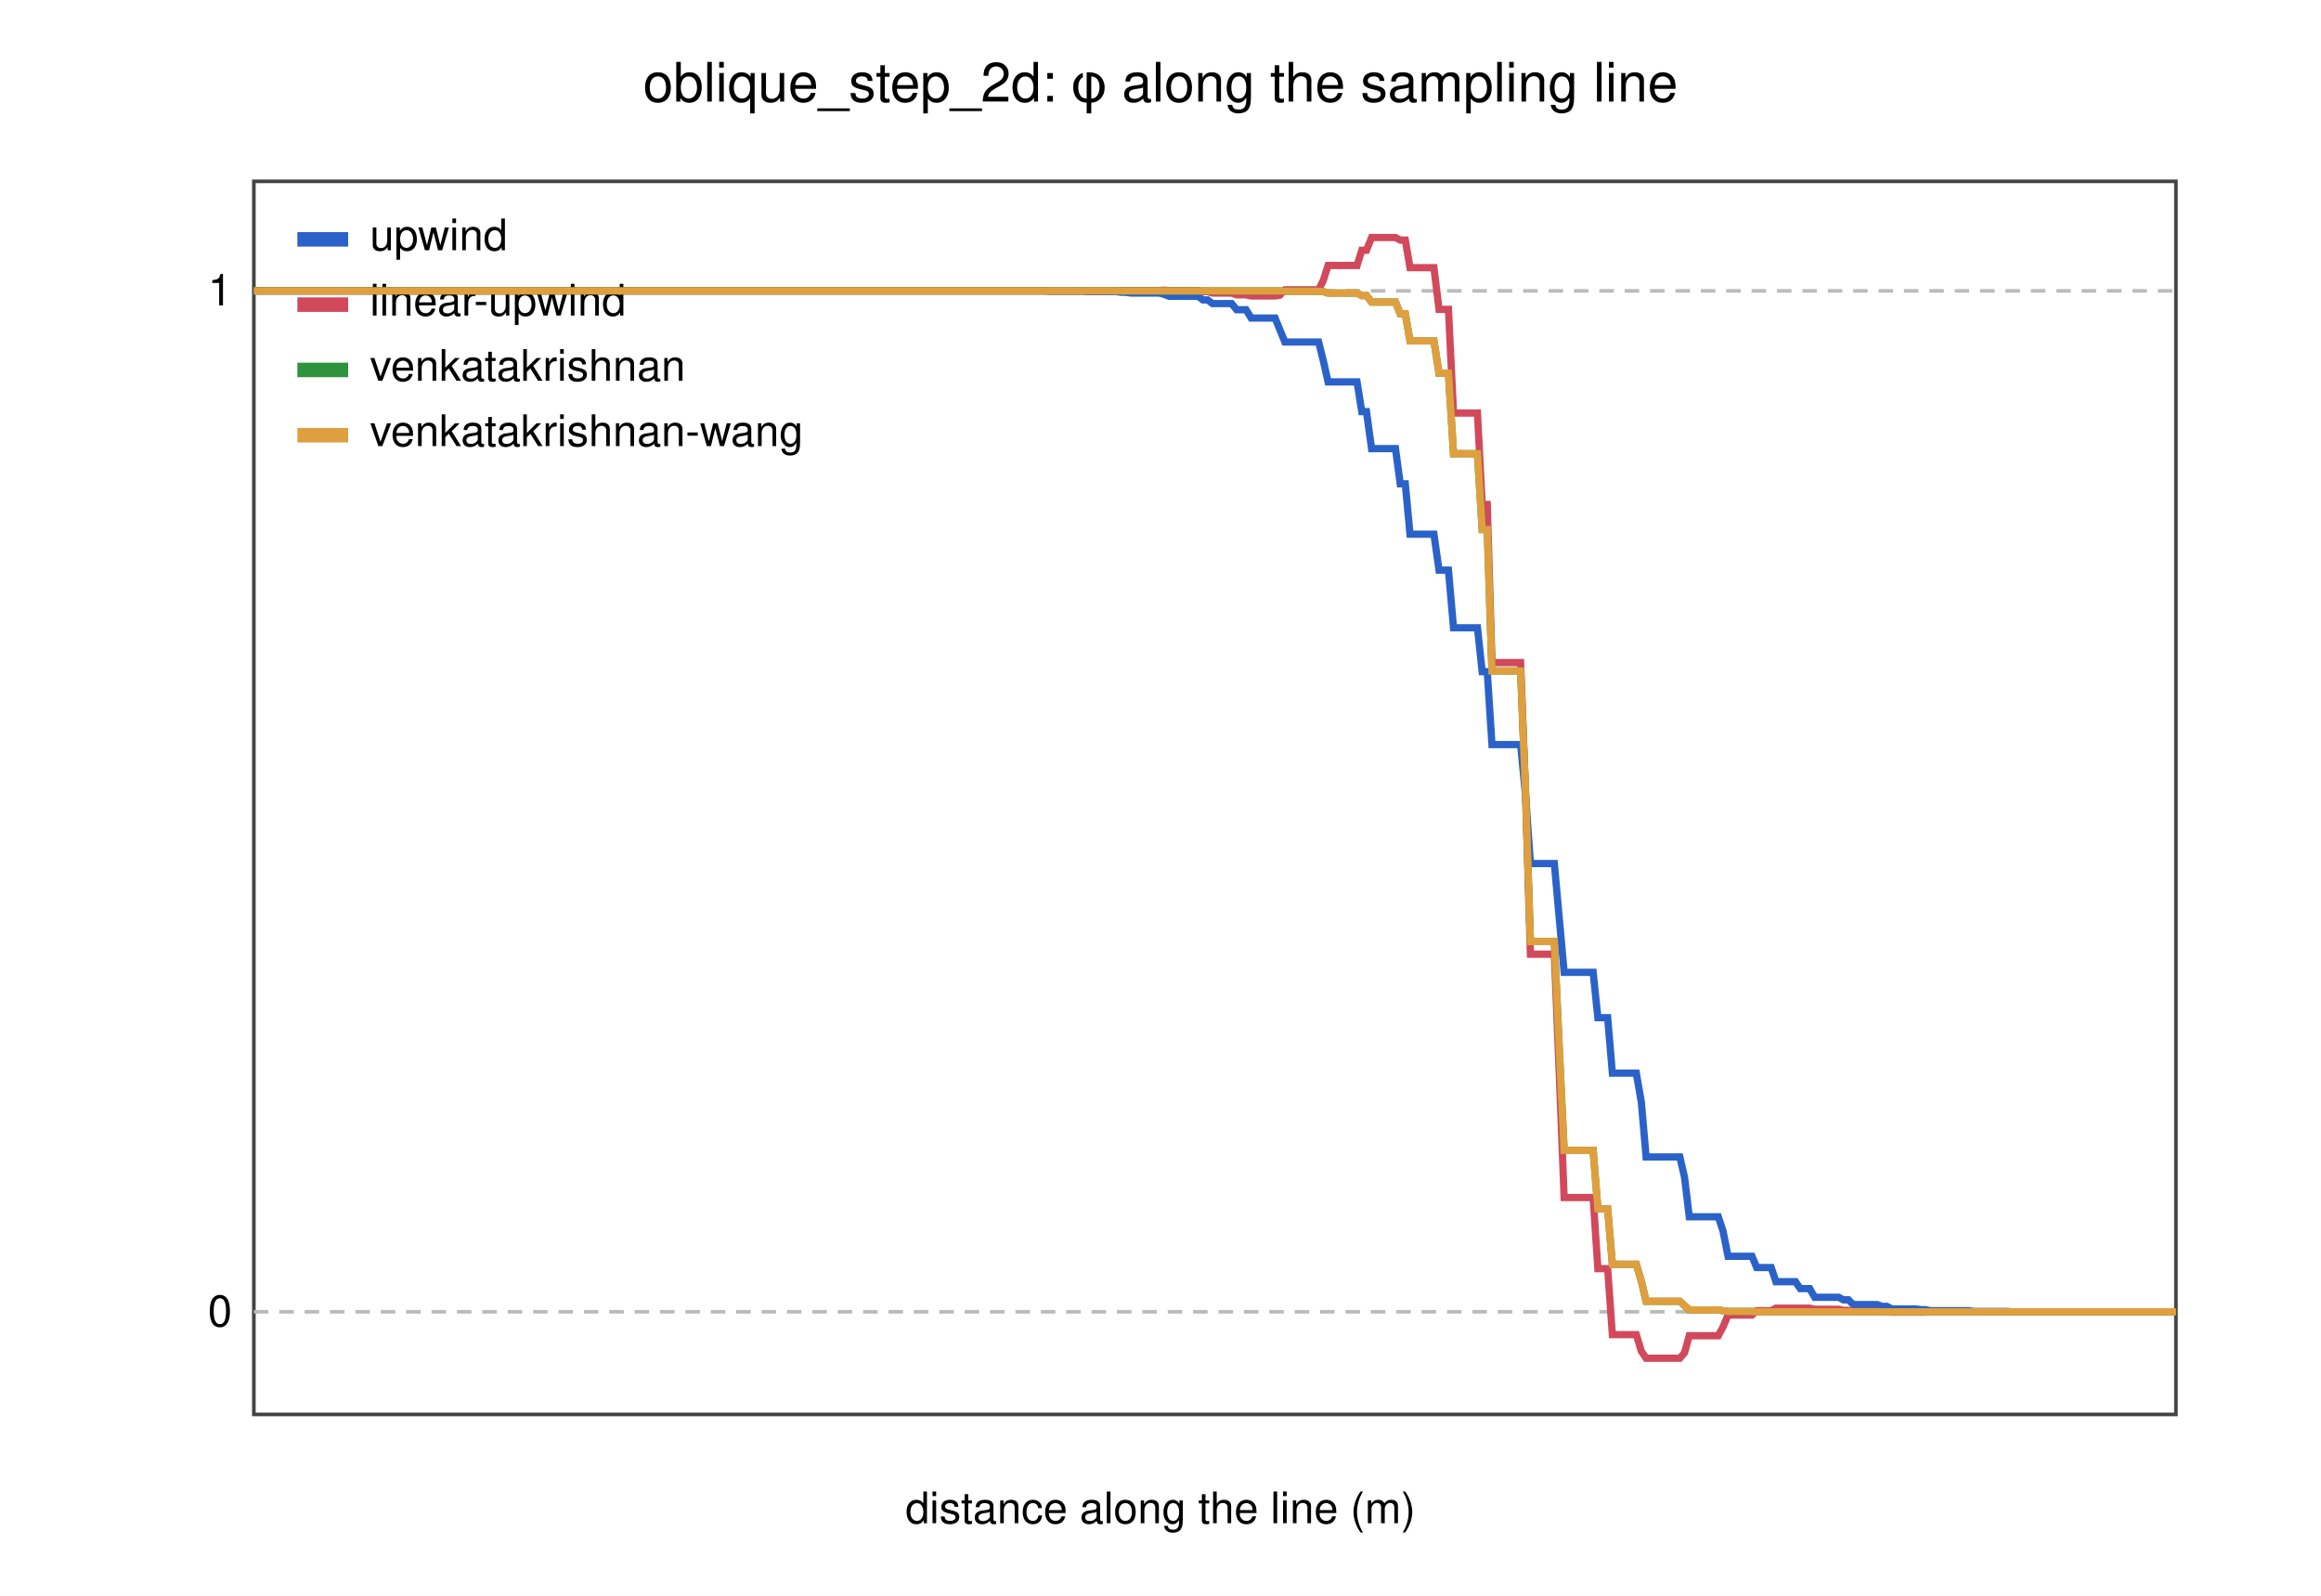
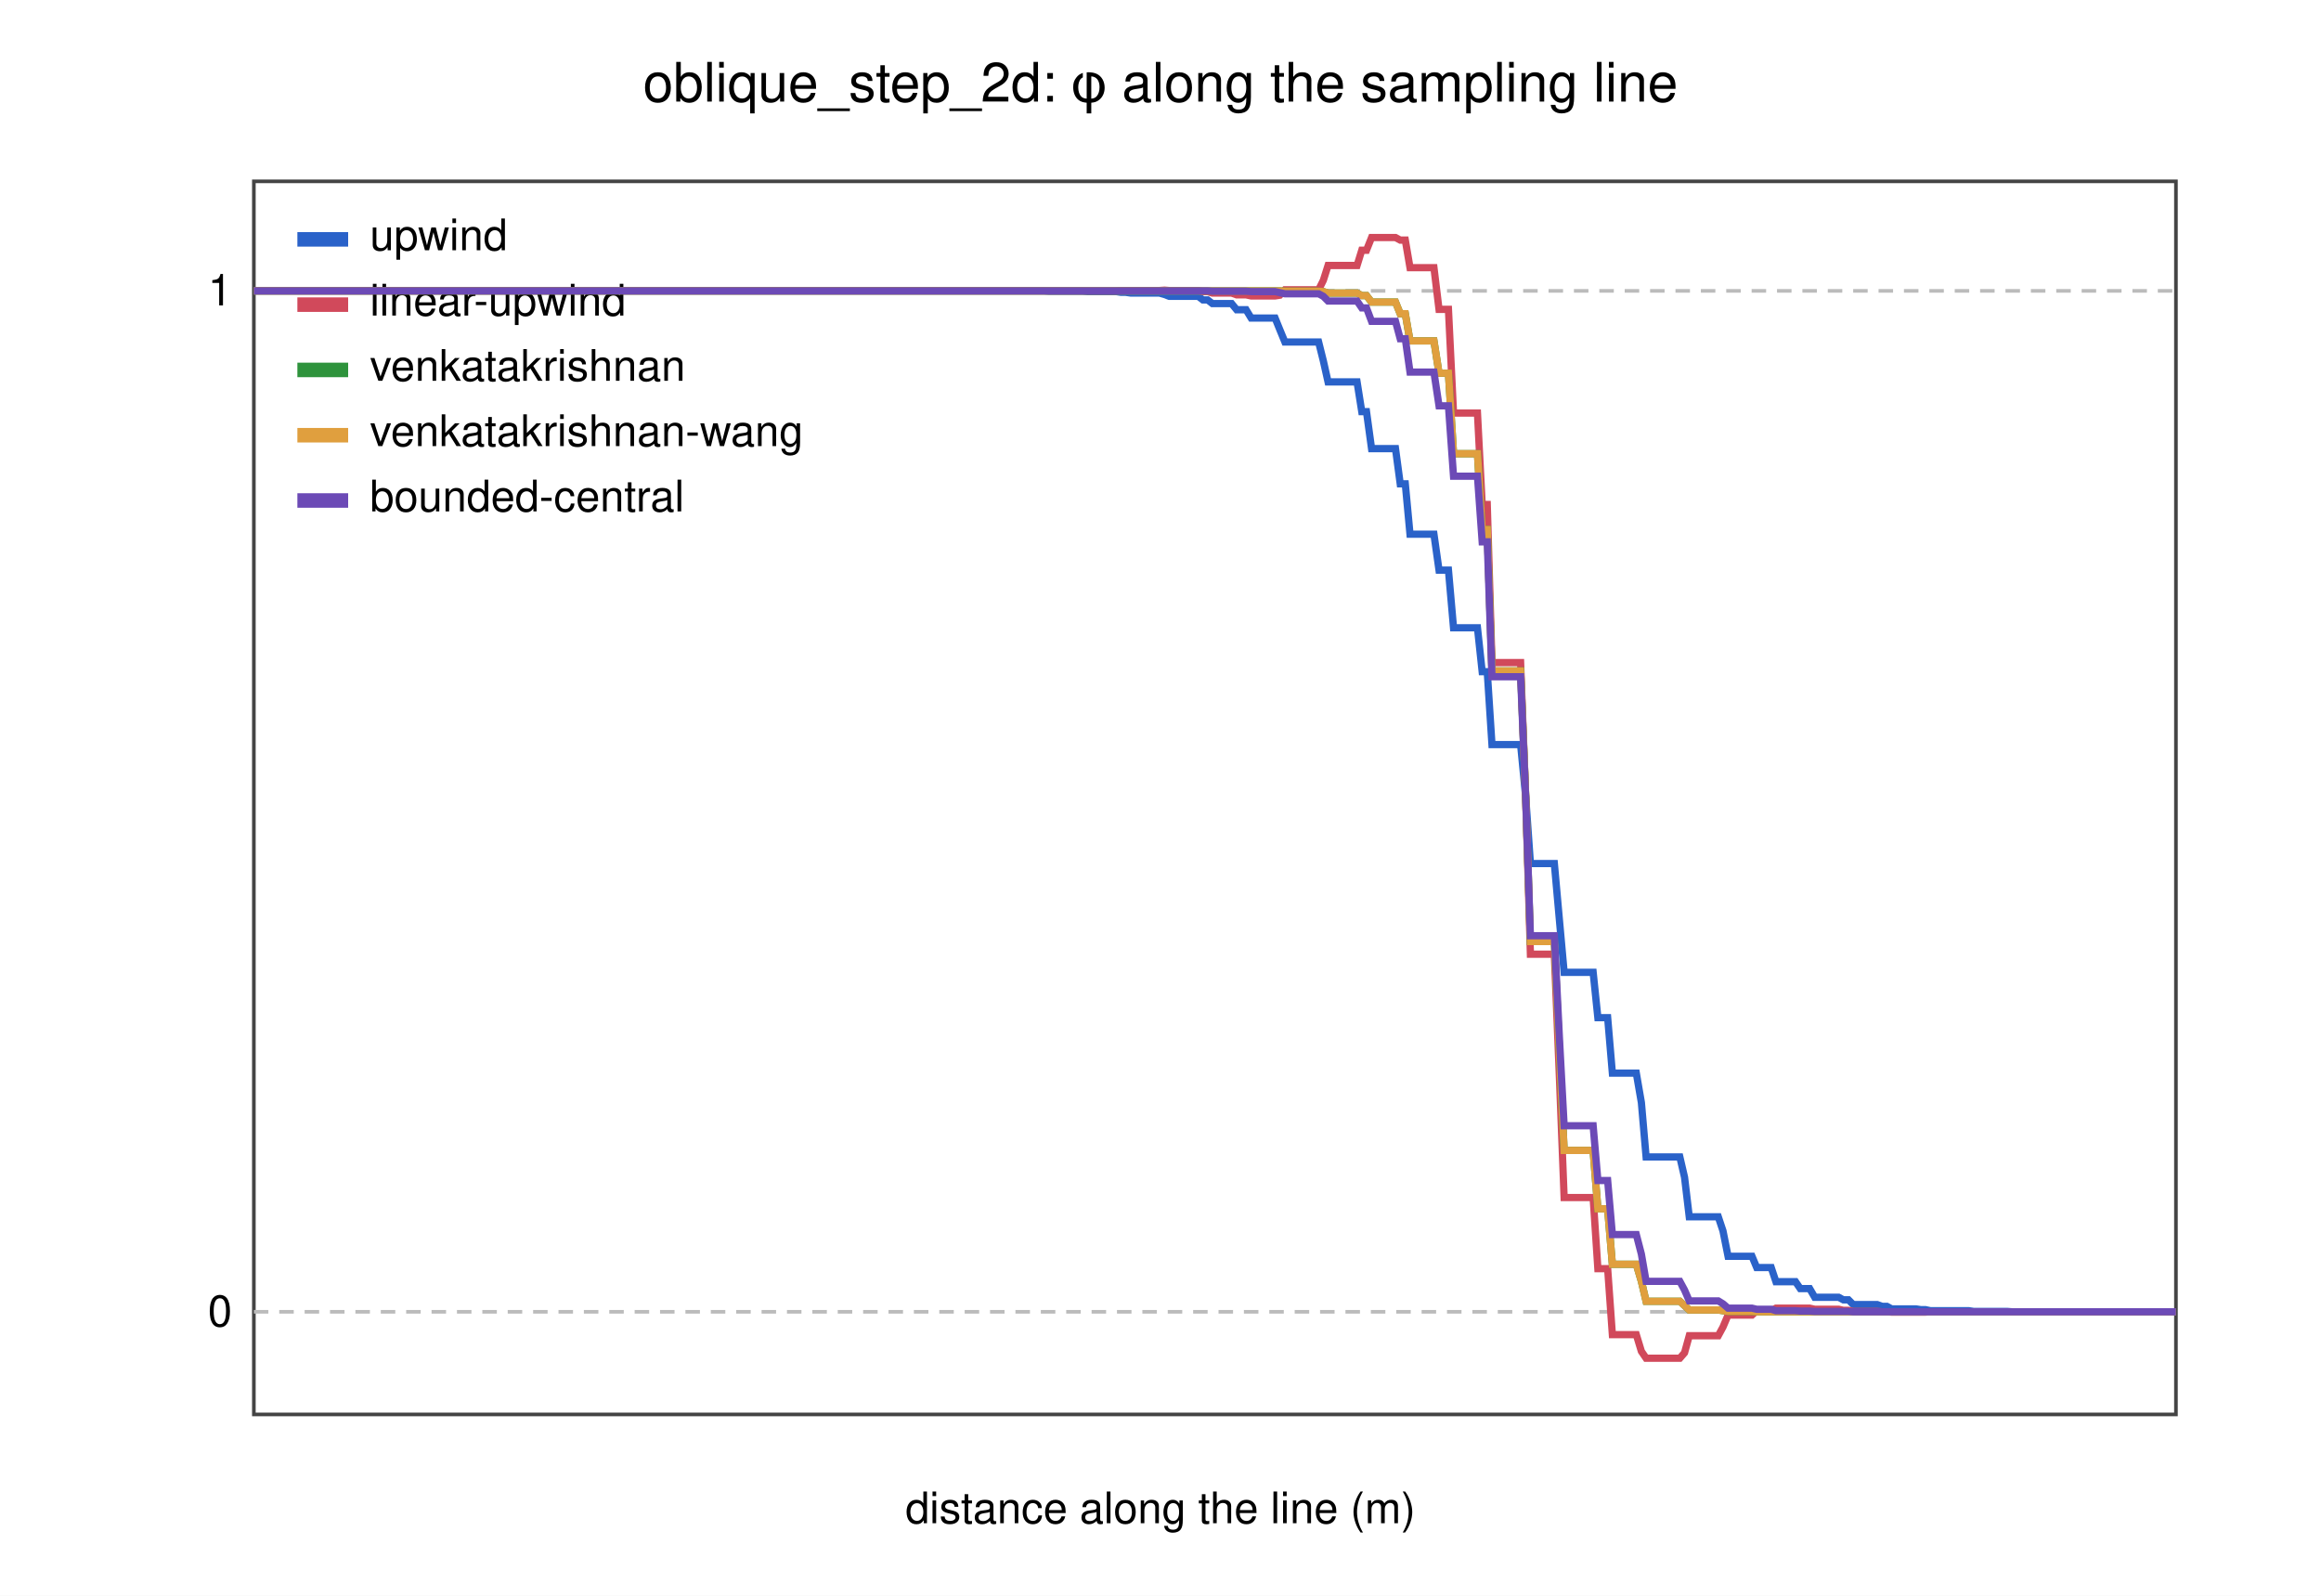
<svg xmlns="http://www.w3.org/2000/svg" viewBox="0 0 640 440" width="640" height="440" font-family="Helvetica, Arial, sans-serif" font-size="12">
  <rect width="640" height="440" fill="#ffffff" />
  <text x="320" y="28" text-anchor="middle" font-size="15">oblique_step_2d: φ along the sampling line</text>
  <rect x="70" y="50" width="530" height="340" fill="none" stroke="#444" />
  <line x1="70" x2="600" y1="361.7" y2="361.7" stroke="#bbb" stroke-dasharray="4 3" />
  <text x="64" y="365.7" text-anchor="end">0</text>
  <line x1="70" x2="600" y1="80.2" y2="80.2" stroke="#bbb" stroke-dasharray="4 3" />
  <text x="64" y="84.2" text-anchor="end">1</text>
  <polyline points="70.0,80.2 71.3,80.2 72.7,80.2 74.0,80.2 75.3,80.2 76.6,80.2 78.0,80.2 79.3,80.2 80.6,80.2 82.0,80.2 83.3,80.2 84.6,80.2 85.9,80.2 87.3,80.2 88.6,80.2 89.9,80.2 91.3,80.2 92.6,80.2 93.9,80.2 95.2,80.2 96.6,80.2 97.9,80.2 99.2,80.2 100.6,80.2 101.9,80.2 103.2,80.2 104.5,80.2 105.9,80.2 107.2,80.2 108.5,80.2 109.8,80.2 111.2,80.2 112.5,80.2 113.8,80.2 115.2,80.2 116.5,80.2 117.8,80.2 119.1,80.2 120.5,80.2 121.8,80.2 123.1,80.2 124.5,80.2 125.8,80.2 127.1,80.2 128.4,80.2 129.8,80.2 131.1,80.2 132.4,80.2 133.8,80.2 135.1,80.2 136.4,80.2 137.7,80.2 139.1,80.2 140.4,80.2 141.7,80.2 143.1,80.2 144.4,80.2 145.7,80.2 147.0,80.2 148.4,80.2 149.7,80.2 151.0,80.2 152.4,80.2 153.7,80.2 155.0,80.2 156.3,80.2 157.7,80.2 159.0,80.2 160.3,80.2 161.7,80.2 163.0,80.2 164.3,80.2 165.6,80.2 167.0,80.2 168.3,80.2 169.6,80.2 171.0,80.2 172.3,80.2 173.6,80.2 174.9,80.2 176.3,80.2 177.6,80.2 178.9,80.2 180.3,80.2 181.6,80.2 182.9,80.2 184.2,80.2 185.6,80.2 186.9,80.2 188.2,80.2 189.5,80.2 190.9,80.2 192.2,80.2 193.5,80.2 194.9,80.2 196.2,80.2 197.5,80.2 198.8,80.2 200.2,80.2 201.5,80.2 202.8,80.2 204.2,80.2 205.5,80.2 206.8,80.2 208.1,80.2 209.5,80.2 210.8,80.2 212.1,80.2 213.5,80.2 214.8,80.2 216.1,80.2 217.4,80.2 218.8,80.2 220.1,80.2 221.4,80.2 222.8,80.2 224.1,80.2 225.4,80.2 226.7,80.2 228.1,80.2 229.4,80.2 230.7,80.2 232.1,80.2 233.4,80.2 234.7,80.2 236.0,80.2 237.4,80.2 238.7,80.2 240.0,80.2 241.4,80.2 242.7,80.2 244.0,80.2 245.3,80.2 246.7,80.2 248.0,80.2 249.3,80.2 250.7,80.2 252.0,80.2 253.3,80.2 254.6,80.2 256.0,80.2 257.3,80.2 258.6,80.2 259.9,80.2 261.3,80.2 262.6,80.2 263.9,80.2 265.3,80.2 266.6,80.2 267.9,80.2 269.2,80.2 270.6,80.2 271.9,80.2 273.2,80.2 274.6,80.2 275.9,80.2 277.2,80.2 278.5,80.2 279.9,80.2 281.2,80.2 282.5,80.2 283.9,80.2 285.2,80.2 286.5,80.2 287.8,80.2 289.2,80.3 290.5,80.3 291.8,80.3 293.2,80.3 294.5,80.3 295.8,80.3 297.1,80.3 298.5,80.3 299.8,80.4 301.1,80.4 302.5,80.4 303.8,80.4 305.1,80.4 306.4,80.4 307.8,80.4 309.1,80.6 310.4,80.6 311.8,80.8 313.1,80.8 314.4,80.8 315.7,80.8 317.1,80.8 318.4,80.8 319.7,80.8 321.1,81.2 322.4,81.7 323.7,81.7 325.0,81.7 326.4,81.7 327.7,81.7 329.0,81.7 330.4,81.7 331.7,82.7 333.0,82.7 334.3,83.7 335.7,83.7 337.0,83.7 338.3,83.7 339.6,83.7 341.0,85.4 342.3,85.4 343.6,85.4 345.0,87.7 346.3,87.7 347.6,87.7 348.9,87.7 350.3,87.7 351.6,87.7 352.9,90.9 354.3,94.3 355.6,94.3 356.9,94.3 358.2,94.3 359.6,94.3 360.9,94.3 362.2,94.3 363.6,94.3 364.9,99.5 366.2,105.3 367.5,105.3 368.9,105.3 370.2,105.3 371.5,105.3 372.9,105.3 374.2,105.3 375.5,113.5 376.8,113.5 378.2,123.7 379.5,123.7 380.8,123.7 382.2,123.7 383.5,123.7 384.8,123.7 386.1,133.4 387.5,133.4 388.8,147.3 390.1,147.3 391.5,147.3 392.8,147.3 394.1,147.3 395.4,147.3 396.8,157.2 398.1,157.2 399.4,157.2 400.8,173.1 402.1,173.1 403.4,173.1 404.7,173.1 406.1,173.1 407.4,173.1 408.7,185.2 410.1,185.2 411.4,205.3 412.7,205.3 414.0,205.3 415.4,205.3 416.7,205.3 418.0,205.3 419.3,205.3 420.7,219.7 422.0,238.1 423.3,238.1 424.7,238.1 426.0,238.1 427.3,238.1 428.6,238.1 430.0,253.7 431.3,268.1 432.6,268.1 434.0,268.1 435.3,268.1 436.6,268.1 437.9,268.1 439.3,268.1 440.6,280.6 441.9,280.6 443.3,280.6 444.6,295.9 445.9,295.9 447.2,295.9 448.6,295.9 449.9,295.9 451.2,295.9 452.6,304.0 453.9,319.0 455.2,319.0 456.5,319.0 457.9,319.0 459.2,319.0 460.5,319.0 461.9,319.0 463.2,319.0 464.5,324.6 465.8,335.5 467.2,335.5 468.5,335.5 469.8,335.5 471.2,335.5 472.5,335.5 473.8,335.5 475.1,339.4 476.5,346.4 477.8,346.4 479.1,346.4 480.5,346.4 481.8,346.4 483.1,346.4 484.4,349.5 485.8,349.5 487.1,349.5 488.4,349.5 489.7,353.4 491.1,353.4 492.4,353.4 493.7,353.4 495.1,353.4 496.4,355.3 497.7,355.3 499.0,355.3 500.4,357.7 501.7,357.7 503.0,357.7 504.4,357.7 505.7,357.7 507.0,357.7 508.3,358.4 509.7,358.4 511.0,359.7 512.3,359.7 513.7,359.7 515.0,359.7 516.3,359.7 517.6,359.7 519.0,360.2 520.3,360.2 521.6,360.9 523.0,360.9 524.3,360.9 525.6,360.9 526.9,360.9 528.3,360.9 529.6,361.1 530.9,361.1 532.3,361.4 533.6,361.4 534.9,361.4 536.2,361.4 537.6,361.4 538.9,361.4 540.2,361.4 541.6,361.4 542.9,361.4 544.2,361.6 545.5,361.6 546.9,361.6 548.2,361.6 549.5,361.6 550.9,361.6 552.2,361.6 553.5,361.6 554.8,361.7 556.2,361.7 557.5,361.7 558.8,361.7 560.2,361.7 561.5,361.7 562.8,361.7 564.1,361.7 565.5,361.7 566.8,361.7 568.1,361.7 569.4,361.7 570.8,361.7 572.1,361.7 573.4,361.7 574.8,361.7 576.1,361.7 577.4,361.7 578.7,361.7 580.1,361.7 581.4,361.7 582.7,361.7 584.1,361.7 585.4,361.7 586.7,361.7 588.0,361.7 589.4,361.7 590.7,361.7 592.0,361.7 593.4,361.7 594.7,361.7 596.0,361.7 597.3,361.7 598.7,361.7 600.0,361.7" fill="none" stroke="#2a62c9" stroke-width="2" />
  <rect x="82" y="64" width="14" height="4" fill="#2a62c9" />
  <text x="102" y="69">upwind</text>
  <polyline points="70.0,80.2 71.3,80.2 72.7,80.2 74.0,80.2 75.3,80.2 76.6,80.2 78.0,80.2 79.3,80.2 80.6,80.2 82.0,80.2 83.3,80.2 84.6,80.2 85.9,80.2 87.3,80.2 88.6,80.2 89.9,80.2 91.3,80.2 92.6,80.2 93.9,80.2 95.2,80.2 96.6,80.2 97.9,80.2 99.2,80.2 100.6,80.2 101.9,80.2 103.2,80.2 104.5,80.2 105.9,80.2 107.2,80.2 108.5,80.2 109.8,80.2 111.2,80.2 112.5,80.2 113.8,80.2 115.2,80.2 116.5,80.2 117.8,80.2 119.1,80.2 120.5,80.2 121.8,80.2 123.1,80.2 124.5,80.2 125.8,80.2 127.1,80.2 128.4,80.2 129.8,80.2 131.1,80.2 132.4,80.2 133.8,80.2 135.1,80.2 136.4,80.2 137.7,80.2 139.1,80.2 140.4,80.2 141.7,80.2 143.1,80.2 144.4,80.2 145.7,80.2 147.0,80.2 148.4,80.2 149.7,80.2 151.0,80.2 152.4,80.2 153.7,80.2 155.0,80.2 156.3,80.2 157.7,80.2 159.0,80.2 160.3,80.2 161.7,80.2 163.0,80.2 164.3,80.2 165.6,80.2 167.0,80.2 168.3,80.2 169.6,80.2 171.0,80.2 172.3,80.2 173.6,80.2 174.9,80.2 176.3,80.2 177.6,80.2 178.9,80.2 180.3,80.2 181.6,80.2 182.9,80.2 184.2,80.2 185.6,80.2 186.9,80.2 188.2,80.2 189.5,80.2 190.9,80.2 192.2,80.2 193.5,80.2 194.9,80.2 196.2,80.2 197.5,80.2 198.8,80.2 200.2,80.2 201.5,80.2 202.8,80.2 204.2,80.2 205.5,80.2 206.8,80.2 208.1,80.2 209.5,80.2 210.8,80.2 212.1,80.2 213.5,80.2 214.8,80.2 216.1,80.2 217.4,80.2 218.8,80.2 220.1,80.2 221.4,80.2 222.8,80.2 224.1,80.2 225.4,80.2 226.7,80.2 228.1,80.2 229.4,80.2 230.7,80.2 232.1,80.2 233.4,80.2 234.7,80.2 236.0,80.2 237.4,80.2 238.7,80.2 240.0,80.2 241.4,80.2 242.7,80.2 244.0,80.2 245.3,80.2 246.7,80.2 248.0,80.2 249.3,80.2 250.7,80.2 252.0,80.2 253.3,80.2 254.6,80.2 256.0,80.2 257.3,80.2 258.6,80.2 259.9,80.2 261.3,80.2 262.6,80.2 263.9,80.2 265.3,80.2 266.6,80.2 267.9,80.2 269.2,80.2 270.6,80.2 271.9,80.2 273.2,80.2 274.6,80.2 275.9,80.2 277.2,80.2 278.5,80.2 279.9,80.2 281.2,80.2 282.5,80.2 283.9,80.2 285.2,80.2 286.5,80.2 287.8,80.2 289.2,80.2 290.5,80.2 291.8,80.2 293.2,80.2 294.5,80.2 295.8,80.2 297.1,80.2 298.5,80.2 299.8,80.2 301.1,80.2 302.5,80.2 303.8,80.2 305.1,80.2 306.4,80.2 307.8,80.2 309.1,80.1 310.4,80.1 311.8,80.1 313.1,80.1 314.4,80.1 315.7,80.1 317.1,80.1 318.4,80.1 319.7,80.1 321.1,80.0 322.4,80.1 323.7,80.1 325.0,80.1 326.4,80.1 327.7,80.1 329.0,80.1 330.4,80.1 331.7,80.4 333.0,80.4 334.3,80.8 335.7,80.8 337.0,80.8 338.3,80.8 339.6,80.8 341.0,81.3 342.3,81.3 343.6,81.3 345.0,81.6 346.3,81.6 347.6,81.6 348.9,81.6 350.3,81.6 351.6,81.6 352.9,81.4 354.3,79.9 355.6,79.9 356.9,79.9 358.2,79.9 359.6,79.9 360.9,79.9 362.2,79.9 363.6,79.9 364.9,77.3 366.2,73.2 367.5,73.2 368.9,73.2 370.2,73.2 371.5,73.2 372.9,73.2 374.2,73.2 375.5,69.0 376.8,69.0 378.2,65.5 379.5,65.5 380.8,65.5 382.2,65.5 383.5,65.5 384.8,65.5 386.1,66.2 387.5,66.2 388.8,73.8 390.1,73.8 391.5,73.8 392.8,73.8 394.1,73.8 395.4,73.8 396.8,85.3 398.1,85.3 399.4,85.3 400.8,113.9 402.1,113.9 403.4,113.9 404.7,113.9 406.1,113.9 407.4,113.9 408.7,139.1 410.1,139.1 411.4,182.7 412.7,182.7 414.0,182.7 415.4,182.7 416.7,182.7 418.0,182.7 419.3,182.7 420.7,219.9 422.0,263.1 423.3,263.1 424.7,263.1 426.0,263.1 427.3,263.1 428.6,263.1 430.0,297.1 431.3,330.2 432.6,330.2 434.0,330.2 435.3,330.2 436.6,330.2 437.9,330.2 439.3,330.2 440.6,349.8 441.9,349.8 443.3,349.8 444.6,368.0 445.9,368.0 447.2,368.0 448.6,368.0 449.9,368.0 451.2,368.0 452.6,372.6 453.9,374.5 455.2,374.5 456.5,374.5 457.9,374.5 459.2,374.5 460.5,374.5 461.9,374.5 463.2,374.5 464.5,373.0 465.8,368.3 467.2,368.3 468.5,368.3 469.8,368.3 471.2,368.3 472.5,368.3 473.8,368.3 475.1,365.9 476.5,362.6 477.8,362.6 479.1,362.6 480.5,362.6 481.8,362.6 483.1,362.6 484.4,361.4 485.8,361.4 487.1,361.4 488.4,361.4 489.7,360.7 491.1,360.7 492.4,360.7 493.7,360.7 495.1,360.7 496.4,360.7 497.7,360.7 499.0,360.7 500.4,361.0 501.7,361.0 503.0,361.0 504.4,361.0 505.7,361.0 507.0,361.0 508.3,361.3 509.7,361.3 511.0,361.6 512.3,361.6 513.7,361.6 515.0,361.6 516.3,361.6 517.6,361.6 519.0,361.7 520.3,361.7 521.6,361.8 523.0,361.8 524.3,361.8 525.6,361.8 526.9,361.8 528.3,361.8 529.6,361.8 530.9,361.8 532.3,361.7 533.6,361.7 534.9,361.7 536.2,361.7 537.6,361.7 538.9,361.7 540.2,361.7 541.6,361.7 542.9,361.7 544.2,361.7 545.5,361.7 546.9,361.7 548.2,361.7 549.5,361.7 550.9,361.7 552.2,361.7 553.5,361.7 554.8,361.7 556.2,361.7 557.5,361.7 558.8,361.7 560.2,361.7 561.5,361.7 562.8,361.7 564.1,361.7 565.5,361.7 566.8,361.7 568.1,361.7 569.4,361.7 570.8,361.7 572.1,361.7 573.4,361.7 574.8,361.7 576.1,361.7 577.4,361.7 578.7,361.7 580.1,361.7 581.4,361.7 582.7,361.7 584.1,361.7 585.4,361.7 586.7,361.7 588.0,361.7 589.4,361.7 590.7,361.7 592.0,361.7 593.4,361.7 594.7,361.7 596.0,361.7 597.3,361.7 598.7,361.7 600.0,361.7" fill="none" stroke="#d1495b" stroke-width="2" />
  <rect x="82" y="82" width="14" height="4" fill="#d1495b" />
  <text x="102" y="87">linear-upwind</text>
  <polyline points="70.0,80.2 71.3,80.2 72.7,80.2 74.0,80.2 75.3,80.2 76.6,80.2 78.0,80.2 79.3,80.2 80.6,80.2 82.0,80.2 83.3,80.2 84.6,80.2 85.9,80.2 87.3,80.2 88.6,80.2 89.9,80.2 91.3,80.2 92.6,80.2 93.9,80.2 95.2,80.2 96.6,80.2 97.9,80.2 99.2,80.2 100.6,80.2 101.9,80.2 103.2,80.2 104.5,80.2 105.9,80.2 107.2,80.2 108.5,80.2 109.8,80.2 111.2,80.2 112.5,80.2 113.8,80.2 115.2,80.2 116.5,80.2 117.8,80.2 119.1,80.2 120.5,80.2 121.8,80.2 123.1,80.2 124.5,80.2 125.8,80.2 127.1,80.2 128.4,80.2 129.8,80.2 131.1,80.2 132.4,80.2 133.8,80.2 135.1,80.2 136.4,80.2 137.7,80.2 139.1,80.2 140.4,80.2 141.7,80.2 143.1,80.2 144.4,80.2 145.7,80.2 147.0,80.2 148.4,80.2 149.7,80.2 151.0,80.2 152.4,80.2 153.7,80.2 155.0,80.2 156.3,80.2 157.7,80.2 159.0,80.2 160.3,80.2 161.7,80.2 163.0,80.2 164.3,80.2 165.6,80.2 167.0,80.2 168.3,80.2 169.6,80.2 171.0,80.2 172.3,80.2 173.6,80.2 174.9,80.2 176.3,80.2 177.6,80.2 178.9,80.2 180.3,80.2 181.6,80.2 182.9,80.2 184.2,80.2 185.6,80.2 186.9,80.2 188.2,80.2 189.5,80.2 190.9,80.2 192.2,80.2 193.5,80.2 194.9,80.2 196.2,80.2 197.5,80.2 198.8,80.2 200.2,80.2 201.5,80.2 202.8,80.2 204.2,80.2 205.5,80.2 206.8,80.2 208.1,80.2 209.5,80.2 210.8,80.2 212.1,80.2 213.5,80.2 214.8,80.2 216.1,80.2 217.4,80.2 218.8,80.2 220.1,80.2 221.4,80.2 222.8,80.2 224.1,80.2 225.4,80.2 226.7,80.2 228.1,80.2 229.4,80.2 230.7,80.2 232.1,80.2 233.4,80.2 234.7,80.2 236.0,80.2 237.4,80.2 238.7,80.2 240.0,80.2 241.4,80.2 242.7,80.2 244.0,80.2 245.3,80.2 246.7,80.2 248.0,80.2 249.3,80.2 250.7,80.2 252.0,80.2 253.3,80.2 254.6,80.2 256.0,80.2 257.3,80.2 258.6,80.2 259.9,80.2 261.3,80.2 262.6,80.2 263.9,80.2 265.3,80.2 266.6,80.2 267.9,80.2 269.2,80.2 270.6,80.2 271.9,80.2 273.2,80.2 274.6,80.2 275.9,80.2 277.2,80.2 278.5,80.2 279.9,80.2 281.2,80.2 282.5,80.2 283.9,80.2 285.2,80.2 286.5,80.2 287.8,80.2 289.2,80.2 290.5,80.2 291.8,80.2 293.2,80.2 294.5,80.2 295.8,80.2 297.1,80.2 298.5,80.2 299.8,80.2 301.1,80.2 302.5,80.2 303.8,80.2 305.1,80.2 306.4,80.2 307.8,80.2 309.1,80.2 310.4,80.2 311.8,80.2 313.1,80.2 314.4,80.2 315.7,80.2 317.1,80.2 318.4,80.2 319.7,80.2 321.1,80.2 322.4,80.2 323.7,80.2 325.0,80.2 326.4,80.2 327.7,80.2 329.0,80.2 330.4,80.2 331.7,80.2 333.0,80.2 334.3,80.2 335.7,80.2 337.0,80.2 338.3,80.2 339.6,80.2 341.0,80.2 342.3,80.2 343.6,80.2 345.0,80.2 346.3,80.2 347.6,80.2 348.9,80.2 350.3,80.2 351.6,80.2 352.9,80.2 354.3,80.3 355.6,80.3 356.9,80.3 358.2,80.3 359.6,80.3 360.9,80.3 362.2,80.3 363.6,80.3 364.9,80.4 366.2,80.8 367.5,80.8 368.9,80.8 370.2,80.8 371.5,80.8 372.9,80.8 374.2,80.8 375.5,81.5 376.8,81.5 378.2,83.3 379.5,83.3 380.8,83.3 382.2,83.3 383.5,83.3 384.8,83.3 386.1,86.5 387.5,86.5 388.8,94.0 390.1,94.0 391.5,94.0 392.8,94.0 394.1,94.0 395.4,94.0 396.8,102.9 398.1,102.9 399.4,102.9 400.8,125.1 402.1,125.1 403.4,125.1 404.7,125.1 406.1,125.1 407.4,125.1 408.7,146.0 410.1,146.0 411.4,185.0 412.7,185.0 414.0,185.0 415.4,185.0 416.7,185.0 418.0,185.0 419.3,185.0 420.7,219.5 422.0,259.6 423.3,259.6 424.7,259.6 426.0,259.6 427.3,259.6 428.6,259.6 430.0,290.0 431.3,317.2 432.6,317.2 434.0,317.2 435.3,317.2 436.6,317.2 437.9,317.2 439.3,317.2 440.6,333.3 441.9,333.3 443.3,333.3 444.6,348.6 445.9,348.6 447.2,348.6 448.6,348.6 449.9,348.6 451.2,348.6 452.6,353.3 453.9,358.8 455.2,358.8 456.5,358.8 457.9,358.8 459.2,358.8 460.5,358.8 461.9,358.8 463.2,358.8 464.5,360.0 465.8,361.2 467.2,361.2 468.5,361.2 469.8,361.2 471.2,361.2 472.5,361.2 473.8,361.2 475.1,361.4 476.5,361.6 477.8,361.6 479.1,361.6 480.5,361.6 481.8,361.6 483.1,361.6 484.4,361.7 485.8,361.7 487.1,361.7 488.4,361.7 489.7,361.7 491.1,361.7 492.4,361.7 493.7,361.7 495.1,361.7 496.4,361.7 497.7,361.7 499.0,361.7 500.4,361.7 501.7,361.7 503.0,361.7 504.4,361.7 505.7,361.7 507.0,361.7 508.3,361.7 509.7,361.7 511.0,361.7 512.3,361.7 513.7,361.7 515.0,361.7 516.3,361.7 517.6,361.7 519.0,361.7 520.3,361.7 521.6,361.7 523.0,361.7 524.3,361.7 525.6,361.7 526.9,361.7 528.3,361.7 529.6,361.7 530.9,361.7 532.3,361.7 533.6,361.7 534.9,361.7 536.2,361.7 537.6,361.7 538.9,361.7 540.2,361.7 541.6,361.7 542.9,361.7 544.2,361.7 545.5,361.7 546.9,361.7 548.2,361.7 549.5,361.7 550.9,361.7 552.2,361.7 553.5,361.7 554.8,361.7 556.2,361.7 557.5,361.7 558.8,361.7 560.2,361.7 561.5,361.7 562.8,361.7 564.1,361.7 565.5,361.7 566.8,361.7 568.1,361.7 569.4,361.7 570.8,361.7 572.1,361.7 573.4,361.7 574.8,361.7 576.1,361.7 577.4,361.7 578.7,361.7 580.1,361.7 581.4,361.7 582.7,361.7 584.1,361.7 585.4,361.7 586.7,361.7 588.0,361.7 589.4,361.7 590.7,361.7 592.0,361.7 593.4,361.7 594.7,361.7 596.0,361.7 597.3,361.7 598.7,361.7 600.0,361.7" fill="none" stroke="#2e933c" stroke-width="2" />
  <rect x="82" y="100" width="14" height="4" fill="#2e933c" />
  <text x="102" y="105">venkatakrishnan</text>
  <polyline points="70.0,80.2 71.3,80.2 72.7,80.2 74.0,80.2 75.3,80.2 76.6,80.2 78.0,80.2 79.3,80.2 80.6,80.2 82.0,80.2 83.3,80.2 84.6,80.2 85.9,80.2 87.3,80.2 88.6,80.2 89.9,80.2 91.3,80.2 92.6,80.2 93.9,80.2 95.2,80.2 96.6,80.2 97.9,80.2 99.2,80.2 100.6,80.2 101.9,80.2 103.2,80.2 104.5,80.2 105.9,80.2 107.2,80.2 108.5,80.2 109.8,80.2 111.2,80.2 112.5,80.2 113.8,80.2 115.2,80.2 116.5,80.2 117.8,80.2 119.1,80.2 120.5,80.2 121.8,80.2 123.1,80.2 124.5,80.2 125.8,80.2 127.1,80.2 128.4,80.2 129.8,80.2 131.1,80.2 132.4,80.2 133.8,80.2 135.1,80.2 136.4,80.2 137.7,80.2 139.1,80.2 140.4,80.2 141.7,80.2 143.1,80.2 144.4,80.2 145.7,80.2 147.0,80.2 148.4,80.2 149.7,80.2 151.0,80.2 152.4,80.2 153.7,80.2 155.0,80.2 156.3,80.2 157.7,80.2 159.0,80.2 160.3,80.2 161.7,80.2 163.0,80.2 164.3,80.2 165.6,80.2 167.0,80.2 168.3,80.2 169.6,80.2 171.0,80.2 172.3,80.2 173.6,80.2 174.9,80.2 176.3,80.2 177.6,80.2 178.9,80.2 180.3,80.2 181.6,80.2 182.9,80.2 184.2,80.2 185.6,80.2 186.9,80.2 188.2,80.2 189.5,80.2 190.9,80.2 192.2,80.2 193.5,80.2 194.9,80.2 196.2,80.2 197.5,80.2 198.8,80.2 200.2,80.2 201.5,80.2 202.8,80.2 204.2,80.2 205.5,80.2 206.8,80.2 208.1,80.2 209.5,80.2 210.8,80.2 212.1,80.2 213.5,80.2 214.8,80.2 216.1,80.2 217.4,80.2 218.8,80.2 220.1,80.2 221.4,80.2 222.8,80.2 224.1,80.2 225.4,80.2 226.7,80.2 228.1,80.2 229.4,80.2 230.7,80.2 232.1,80.2 233.4,80.2 234.7,80.2 236.0,80.2 237.4,80.2 238.7,80.2 240.0,80.2 241.4,80.2 242.7,80.2 244.0,80.2 245.3,80.2 246.7,80.2 248.0,80.2 249.3,80.2 250.7,80.2 252.0,80.2 253.3,80.2 254.6,80.2 256.0,80.2 257.3,80.2 258.6,80.2 259.9,80.2 261.3,80.2 262.6,80.2 263.9,80.2 265.3,80.2 266.6,80.2 267.9,80.2 269.2,80.2 270.6,80.2 271.9,80.2 273.2,80.2 274.6,80.2 275.9,80.2 277.2,80.2 278.5,80.2 279.9,80.2 281.2,80.2 282.5,80.2 283.9,80.2 285.2,80.2 286.5,80.2 287.8,80.2 289.2,80.2 290.5,80.2 291.8,80.2 293.2,80.2 294.5,80.2 295.8,80.2 297.1,80.2 298.5,80.2 299.8,80.2 301.1,80.2 302.5,80.2 303.8,80.2 305.1,80.2 306.4,80.2 307.8,80.2 309.1,80.2 310.4,80.2 311.8,80.2 313.1,80.2 314.4,80.2 315.7,80.2 317.1,80.2 318.4,80.2 319.7,80.2 321.1,80.2 322.4,80.2 323.7,80.2 325.0,80.2 326.4,80.2 327.7,80.2 329.0,80.2 330.4,80.2 331.7,80.2 333.0,80.2 334.3,80.2 335.7,80.2 337.0,80.2 338.3,80.2 339.6,80.2 341.0,80.2 342.3,80.2 343.6,80.2 345.0,80.2 346.3,80.2 347.6,80.2 348.9,80.2 350.3,80.2 351.6,80.2 352.9,80.2 354.3,80.3 355.6,80.3 356.9,80.3 358.2,80.3 359.6,80.3 360.9,80.3 362.2,80.3 363.6,80.3 364.9,80.4 366.2,80.8 367.5,80.8 368.9,80.8 370.2,80.8 371.5,80.8 372.9,80.8 374.2,80.8 375.5,81.5 376.8,81.5 378.2,83.3 379.5,83.3 380.8,83.3 382.2,83.3 383.5,83.3 384.8,83.3 386.1,86.5 387.5,86.5 388.8,94.0 390.1,94.0 391.5,94.0 392.8,94.0 394.1,94.0 395.4,94.0 396.8,102.9 398.1,102.9 399.4,102.9 400.8,125.1 402.1,125.1 403.4,125.1 404.7,125.1 406.1,125.1 407.4,125.1 408.7,146.0 410.1,146.0 411.4,185.0 412.7,185.0 414.0,185.0 415.4,185.0 416.7,185.0 418.0,185.0 419.3,185.0 420.7,219.5 422.0,259.6 423.3,259.6 424.7,259.6 426.0,259.6 427.3,259.6 428.6,259.6 430.0,290.0 431.3,317.2 432.6,317.2 434.0,317.2 435.3,317.2 436.6,317.2 437.9,317.2 439.3,317.2 440.6,333.3 441.9,333.3 443.3,333.3 444.6,348.6 445.9,348.6 447.2,348.6 448.6,348.6 449.9,348.6 451.2,348.6 452.6,353.3 453.9,358.8 455.2,358.8 456.5,358.8 457.9,358.8 459.2,358.8 460.5,358.8 461.9,358.8 463.2,358.8 464.5,360.0 465.8,361.2 467.2,361.2 468.5,361.2 469.8,361.2 471.2,361.2 472.5,361.2 473.8,361.2 475.1,361.4 476.5,361.6 477.8,361.6 479.1,361.6 480.5,361.6 481.8,361.6 483.1,361.6 484.4,361.7 485.8,361.7 487.1,361.7 488.4,361.7 489.7,361.7 491.1,361.7 492.4,361.7 493.7,361.7 495.1,361.7 496.4,361.7 497.7,361.7 499.0,361.7 500.4,361.7 501.7,361.7 503.0,361.7 504.4,361.7 505.7,361.7 507.0,361.7 508.3,361.7 509.7,361.7 511.0,361.7 512.3,361.7 513.7,361.7 515.0,361.7 516.3,361.7 517.6,361.7 519.0,361.7 520.3,361.7 521.6,361.7 523.0,361.7 524.3,361.7 525.6,361.7 526.9,361.7 528.3,361.7 529.6,361.7 530.9,361.7 532.3,361.7 533.6,361.7 534.9,361.7 536.2,361.7 537.6,361.7 538.9,361.7 540.2,361.7 541.6,361.7 542.9,361.7 544.2,361.7 545.5,361.7 546.9,361.7 548.2,361.7 549.5,361.7 550.9,361.7 552.2,361.7 553.5,361.7 554.8,361.7 556.2,361.7 557.5,361.7 558.8,361.7 560.2,361.7 561.5,361.7 562.8,361.7 564.1,361.7 565.5,361.7 566.8,361.7 568.1,361.7 569.4,361.7 570.8,361.7 572.1,361.7 573.4,361.7 574.8,361.7 576.1,361.7 577.4,361.7 578.7,361.7 580.1,361.7 581.4,361.7 582.7,361.7 584.1,361.7 585.4,361.7 586.7,361.7 588.0,361.7 589.4,361.7 590.7,361.7 592.0,361.7 593.4,361.7 594.7,361.7 596.0,361.7 597.3,361.7 598.7,361.7 600.0,361.7" fill="none" stroke="#e09f3e" stroke-width="2" />
  <rect x="82" y="118" width="14" height="4" fill="#e09f3e" />
  <text x="102" y="123">venkatakrishnan-wang</text>
+   <polyline points="70.0,80.2 71.3,80.2 72.7,80.2 74.0,80.2 75.3,80.2 76.6,80.2 78.0,80.2 79.3,80.2 80.6,80.2 82.0,80.2 83.3,80.2 84.6,80.2 85.9,80.2 87.3,80.2 88.6,80.2 89.9,80.2 91.3,80.2 92.6,80.2 93.9,80.2 95.2,80.2 96.6,80.2 97.9,80.2 99.2,80.2 100.6,80.2 101.9,80.2 103.2,80.2 104.5,80.2 105.9,80.2 107.2,80.2 108.5,80.2 109.8,80.2 111.2,80.2 112.5,80.2 113.8,80.2 115.2,80.2 116.5,80.2 117.8,80.2 119.1,80.2 120.5,80.2 121.8,80.2 123.1,80.2 124.5,80.2 125.8,80.2 127.1,80.2 128.4,80.2 129.8,80.2 131.1,80.2 132.4,80.2 133.8,80.2 135.1,80.2 136.4,80.2 137.7,80.2 139.1,80.2 140.4,80.2 141.7,80.2 143.1,80.2 144.4,80.2 145.7,80.2 147.0,80.2 148.4,80.2 149.7,80.2 151.0,80.2 152.4,80.2 153.7,80.2 155.0,80.2 156.3,80.2 157.7,80.2 159.0,80.2 160.3,80.2 161.7,80.2 163.0,80.2 164.3,80.2 165.6,80.2 167.0,80.2 168.3,80.2 169.6,80.2 171.0,80.2 172.3,80.2 173.6,80.2 174.9,80.2 176.3,80.2 177.6,80.2 178.9,80.2 180.3,80.2 181.6,80.2 182.9,80.2 184.2,80.2 185.6,80.2 186.9,80.2 188.2,80.2 189.5,80.2 190.9,80.2 192.2,80.2 193.5,80.2 194.9,80.2 196.2,80.2 197.5,80.2 198.8,80.2 200.2,80.2 201.5,80.2 202.8,80.2 204.2,80.2 205.5,80.2 206.8,80.2 208.1,80.2 209.5,80.2 210.8,80.2 212.1,80.2 213.5,80.2 214.8,80.2 216.1,80.2 217.4,80.2 218.8,80.2 220.1,80.2 221.4,80.2 222.8,80.2 224.1,80.2 225.4,80.2 226.7,80.2 228.1,80.2 229.4,80.2 230.7,80.2 232.1,80.2 233.4,80.2 234.7,80.2 236.0,80.2 237.4,80.2 238.7,80.2 240.0,80.2 241.4,80.2 242.7,80.2 244.0,80.2 245.3,80.2 246.7,80.2 248.0,80.2 249.3,80.2 250.7,80.2 252.0,80.2 253.3,80.2 254.6,80.2 256.0,80.2 257.3,80.2 258.6,80.2 259.9,80.2 261.3,80.2 262.6,80.2 263.9,80.2 265.3,80.2 266.6,80.2 267.9,80.2 269.2,80.2 270.6,80.2 271.9,80.2 273.2,80.2 274.6,80.2 275.9,80.2 277.2,80.2 278.5,80.2 279.9,80.2 281.2,80.2 282.5,80.2 283.9,80.2 285.2,80.2 286.5,80.2 287.8,80.2 289.2,80.2 290.5,80.2 291.8,80.2 293.2,80.2 294.5,80.2 295.8,80.2 297.1,80.2 298.5,80.2 299.8,80.2 301.1,80.2 302.5,80.2 303.8,80.2 305.1,80.2 306.4,80.2 307.8,80.2 309.1,80.2 310.4,80.2 311.8,80.2 313.1,80.2 314.4,80.2 315.7,80.2 317.1,80.2 318.4,80.2 319.7,80.2 321.1,80.2 322.4,80.2 323.7,80.2 325.0,80.2 326.4,80.2 327.7,80.2 329.0,80.2 330.4,80.2 331.7,80.2 333.0,80.2 334.3,80.3 335.7,80.3 337.0,80.3 338.3,80.3 339.6,80.3 341.0,80.3 342.3,80.3 343.6,80.3 345.0,80.4 346.3,80.4 347.6,80.4 348.9,80.4 350.3,80.4 351.6,80.4 352.9,80.7 354.3,81.0 355.6,81.0 356.9,81.0 358.2,81.0 359.6,81.0 360.9,81.0 362.2,81.0 363.6,81.0 364.9,81.7 366.2,83.0 367.5,83.0 368.9,83.0 370.2,83.0 371.5,83.0 372.9,83.0 374.2,83.0 375.5,84.9 376.8,84.9 378.2,88.6 379.5,88.6 380.8,88.6 382.2,88.6 383.5,88.6 384.8,88.6 386.1,93.4 387.5,93.4 388.8,102.6 390.1,102.6 391.5,102.6 392.8,102.6 394.1,102.6 395.4,102.6 396.8,111.9 398.1,111.9 399.4,111.9 400.8,131.3 402.1,131.3 403.4,131.3 404.7,131.3 406.1,131.3 407.4,131.3 408.7,149.4 410.1,149.4 411.4,186.6 412.7,186.6 414.0,186.6 415.4,186.6 416.7,186.6 418.0,186.6 419.3,186.6 420.7,219.9 422.0,258.0 423.3,258.0 424.7,258.0 426.0,258.0 427.3,258.0 428.6,258.0 430.0,286.2 431.3,310.4 432.6,310.4 434.0,310.4 435.3,310.4 436.6,310.4 437.9,310.4 439.3,310.4 440.6,325.5 441.9,325.5 443.3,325.5 444.6,340.4 445.9,340.4 447.2,340.4 448.6,340.4 449.9,340.4 451.2,340.4 452.6,345.8 453.9,353.3 455.2,353.3 456.5,353.3 457.9,353.3 459.2,353.3 460.5,353.3 461.9,353.3 463.2,353.3 464.5,355.7 465.8,358.7 467.2,358.7 468.5,358.7 469.8,358.7 471.2,358.7 472.5,358.7 473.8,358.7 475.1,359.5 476.5,360.7 477.8,360.7 479.1,360.7 480.5,360.7 481.8,360.7 483.1,360.7 484.4,361.0 485.8,361.0 487.1,361.0 488.4,361.0 489.7,361.4 491.1,361.4 492.4,361.4 493.7,361.4 495.1,361.4 496.4,361.5 497.7,361.5 499.0,361.5 500.4,361.6 501.7,361.6 503.0,361.6 504.4,361.6 505.7,361.6 507.0,361.6 508.3,361.6 509.7,361.6 511.0,361.7 512.3,361.7 513.7,361.7 515.0,361.7 516.3,361.7 517.6,361.7 519.0,361.7 520.3,361.7 521.6,361.7 523.0,361.7 524.3,361.7 525.6,361.7 526.9,361.7 528.3,361.7 529.6,361.7 530.9,361.7 532.3,361.7 533.6,361.7 534.9,361.7 536.2,361.7 537.6,361.7 538.9,361.7 540.2,361.7 541.6,361.7 542.9,361.7 544.2,361.7 545.5,361.7 546.9,361.7 548.2,361.7 549.5,361.7 550.9,361.7 552.2,361.7 553.5,361.7 554.8,361.7 556.2,361.7 557.5,361.7 558.8,361.7 560.2,361.7 561.5,361.7 562.8,361.7 564.1,361.7 565.5,361.7 566.8,361.7 568.1,361.7 569.4,361.7 570.8,361.7 572.1,361.7 573.4,361.7 574.8,361.7 576.1,361.7 577.4,361.7 578.7,361.7 580.1,361.7 581.4,361.7 582.7,361.7 584.1,361.7 585.4,361.7 586.7,361.7 588.0,361.7 589.4,361.7 590.7,361.7 592.0,361.7 593.4,361.7 594.7,361.7 596.0,361.7 597.3,361.7 598.7,361.7 600.0,361.7" fill="none" stroke="#6c4ab6" stroke-width="2" />
+   <rect x="82" y="136" width="14" height="4" fill="#6c4ab6" />
+   <text x="102" y="141">bounded-central</text>
  <text x="320" y="420" text-anchor="middle">distance along the line (m)</text>
</svg>
